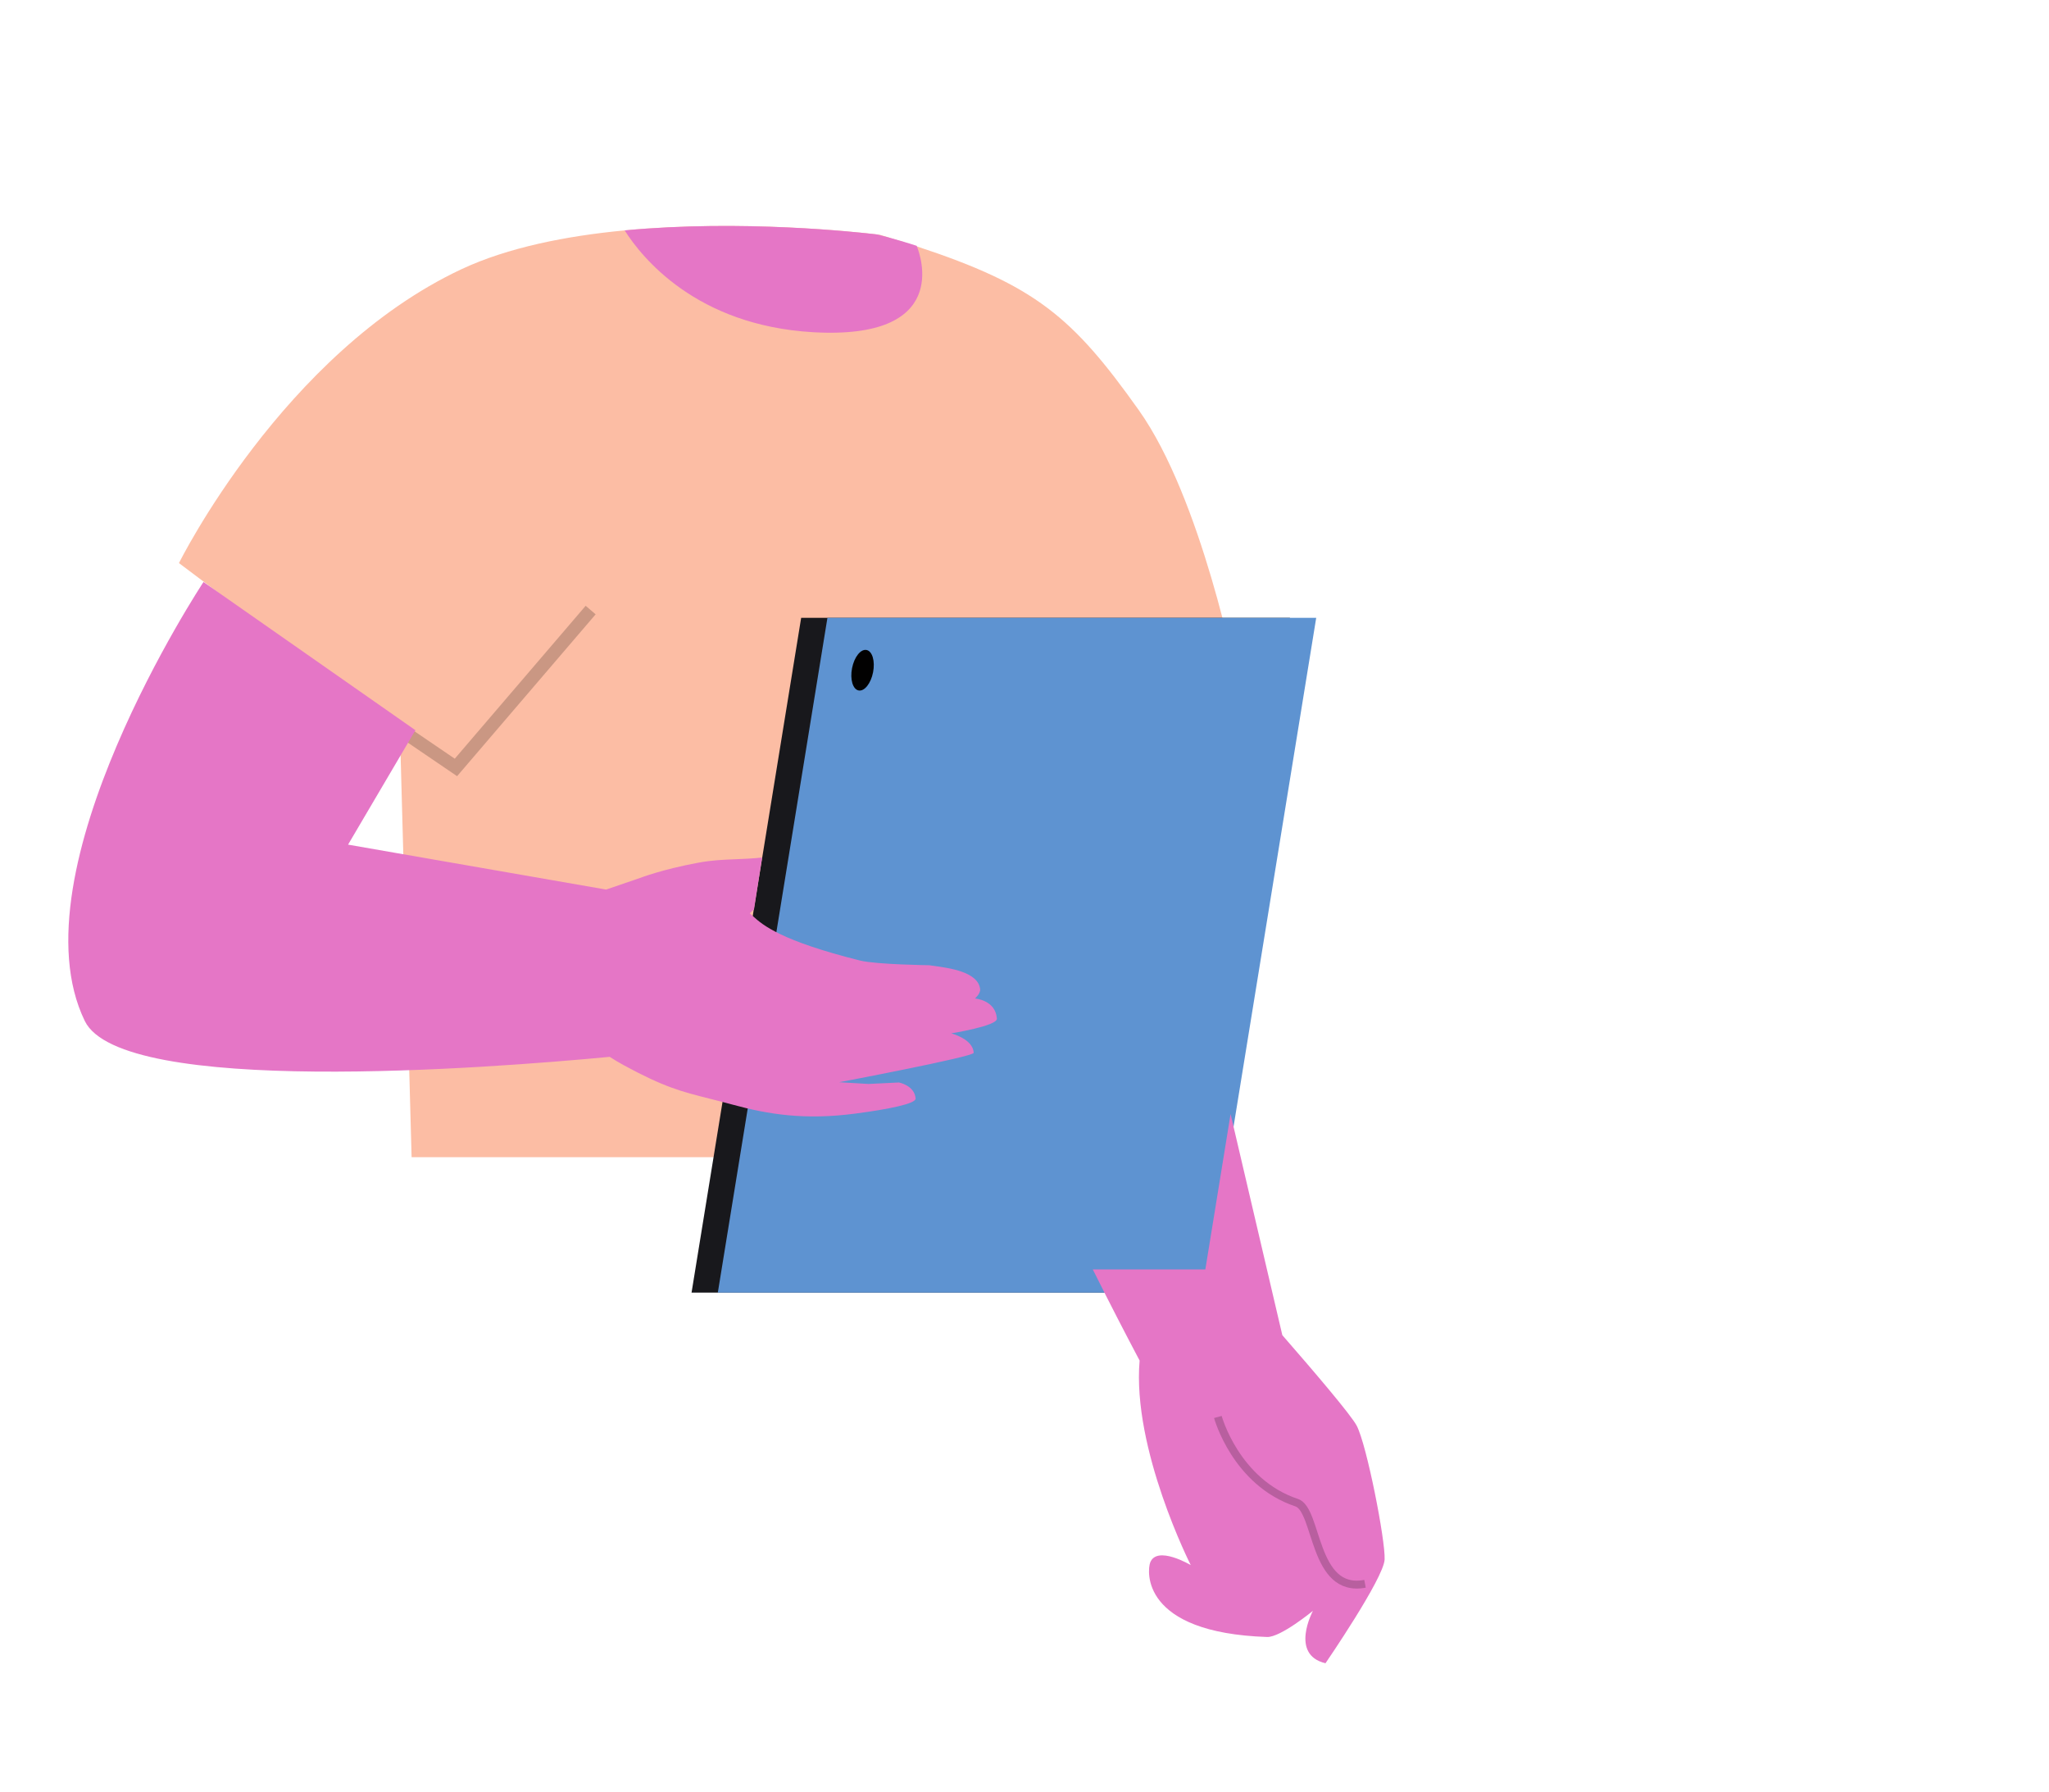
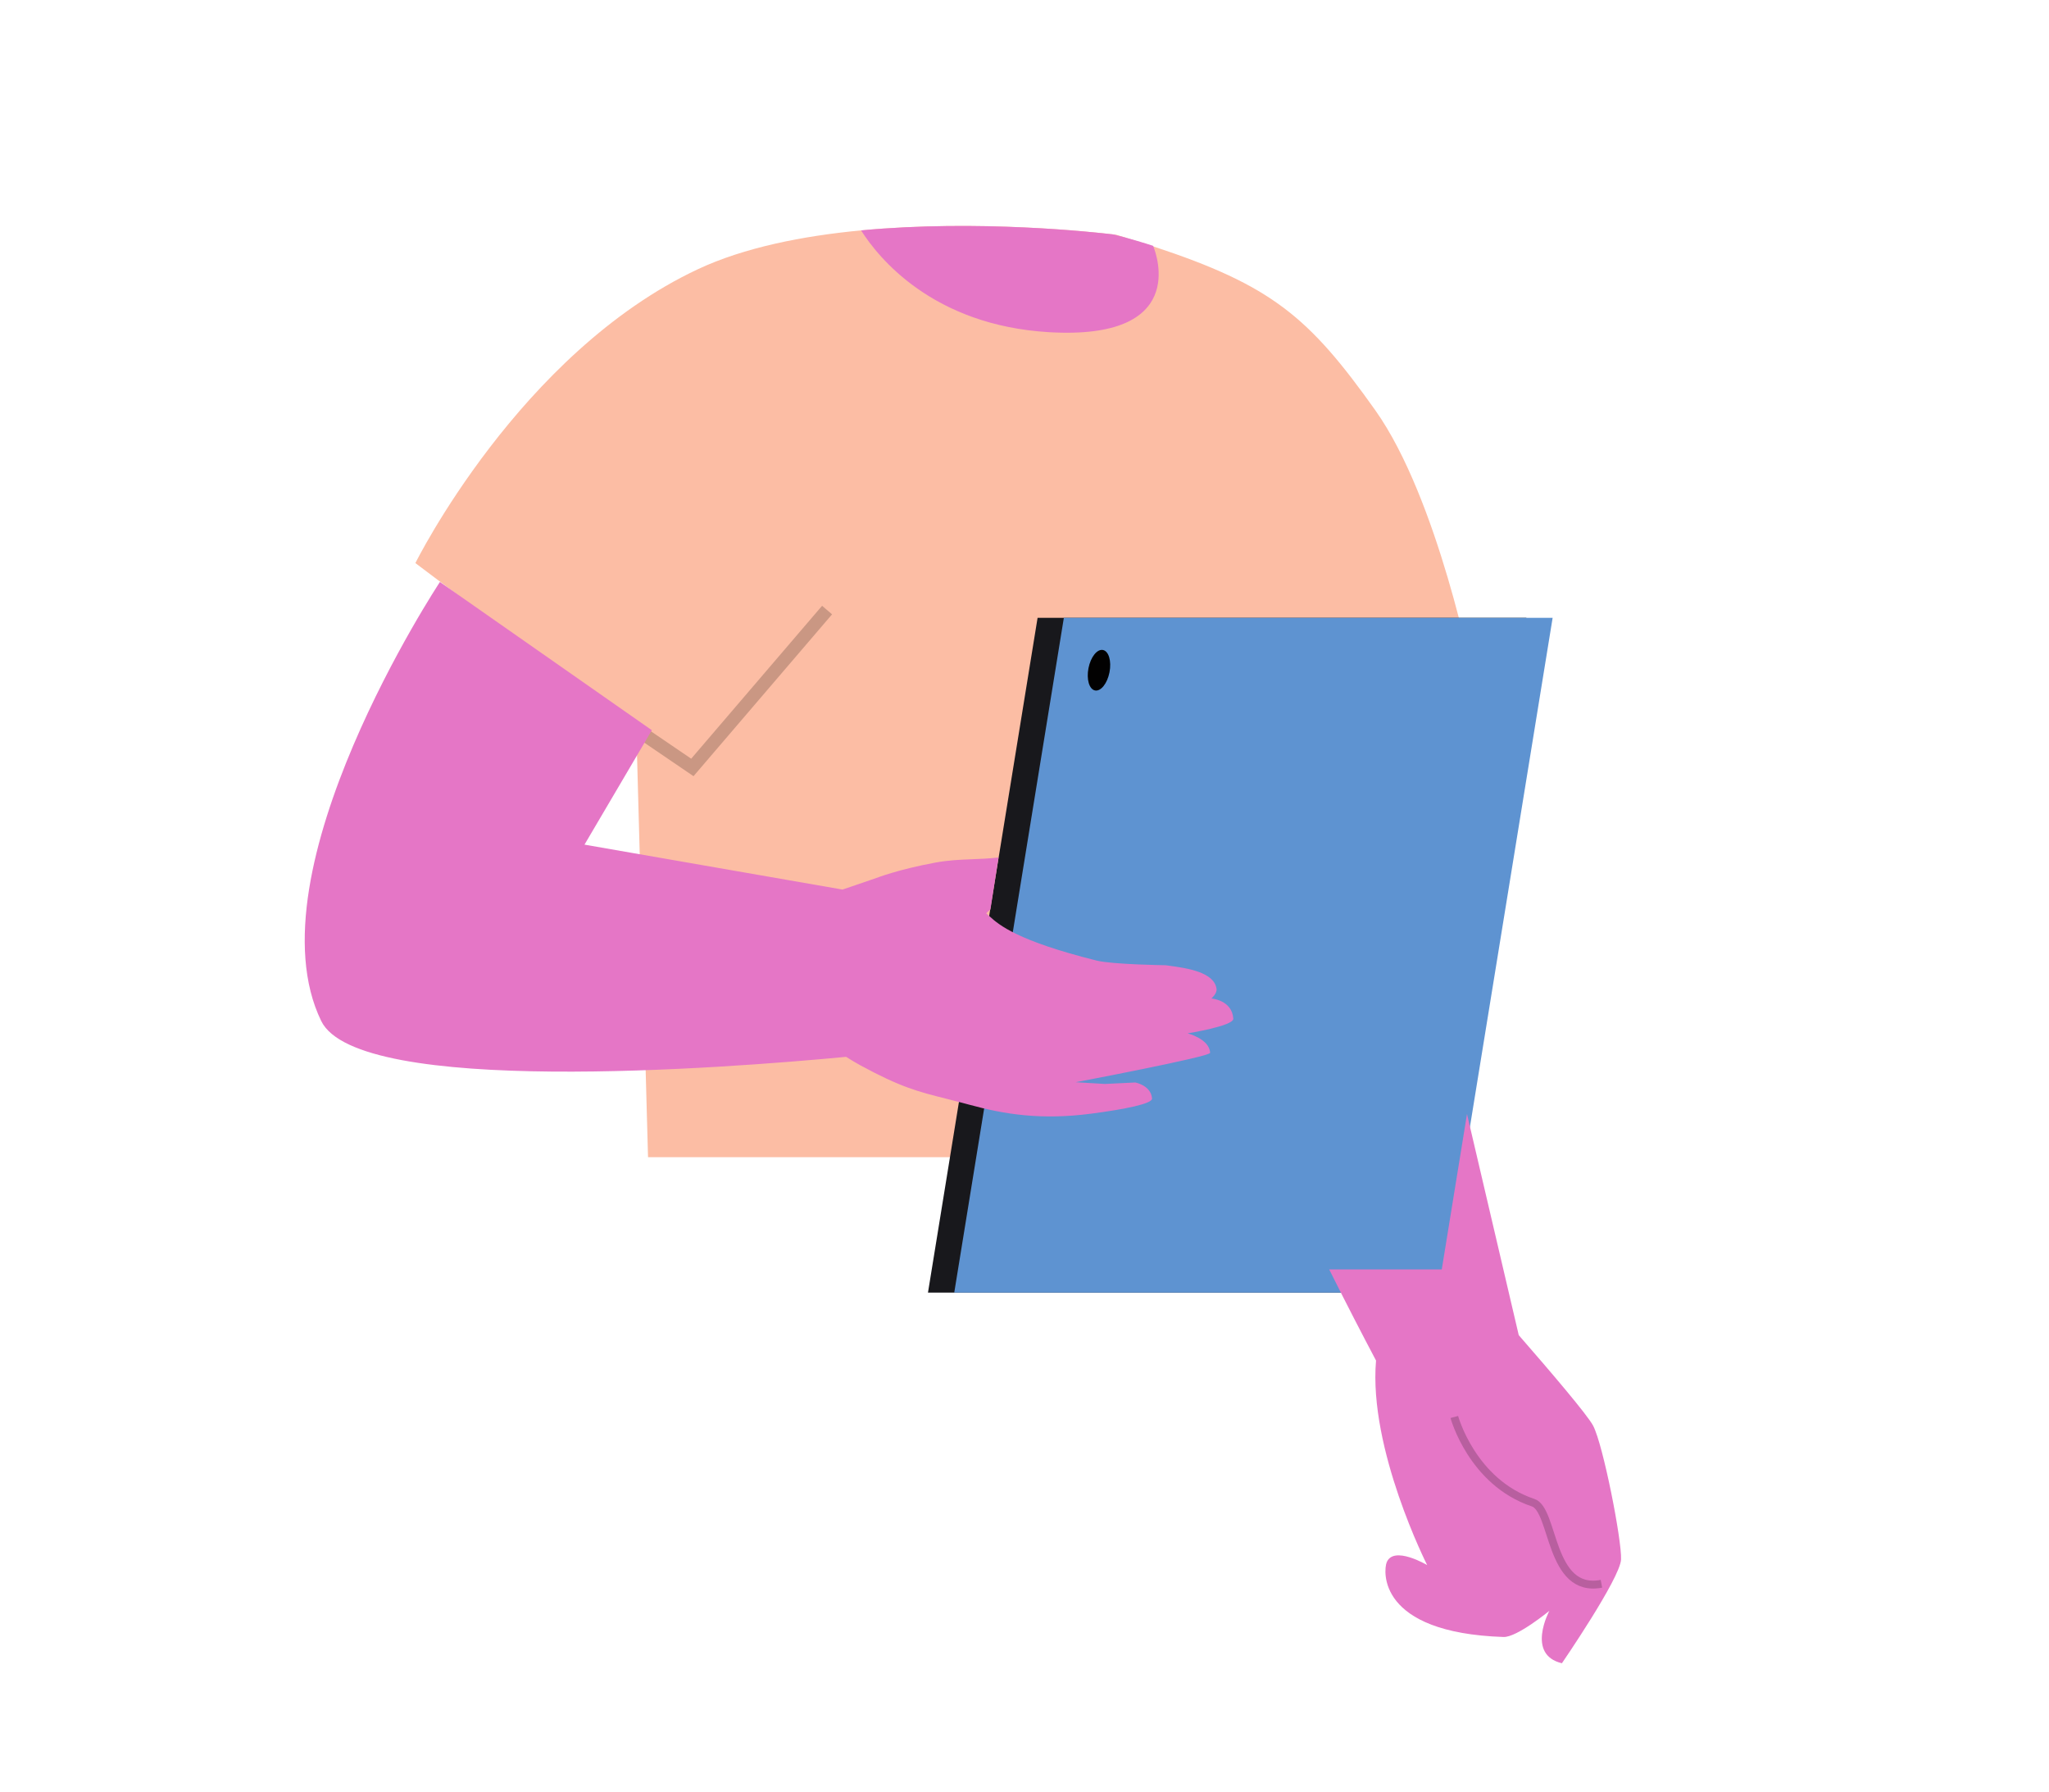
- <svg xmlns="http://www.w3.org/2000/svg" width="780" height="682" viewBox="0 0 780 682" fill="none">
+ <svg xmlns="http://www.w3.org/2000/svg" width="780" height="682" viewBox="-50 0 700 682" fill="none">
  <g id="Man / Body / 7">
    <g id="Group 29">
      <g id="T-shirt">
        <path id="T-Shirt" d="M470.747 258.43L432.207 279.01L422.667 440.43H156.689L152.227 277.57L68.127 214.31C68.127 214.31 107.789 134.31 175.647 102.47C193.327 94.19 215.567 89.79 237.789 87.69C282.347 83.47 326.767 88.37 333.987 89.25L335.007 89.37C336.267 89.75 337.529 90.13 338.747 90.51C338.767 90.51 338.789 90.53 338.807 90.53C342.407 91.65 345.807 92.73 349.047 93.79C394.067 108.61 408.307 120.61 433.529 156.13C457.507 189.89 470.747 258.43 470.747 258.43Z" fill="#FCBDA4" />
      </g>
      <path id="Stroke 6" opacity="0.2" d="M152.228 277.564L173.56 292.086L224.844 232.188" stroke="black" stroke-width="5" />
      <path id="Fill 16" fill-rule="evenodd" clip-rule="evenodd" d="M362.087 393.29C362.087 393.29 370.487 395.43 370.647 400.71C370.647 402.21 319.467 411.89 319.467 411.89L330.609 412.55L342.189 411.99C342.189 411.99 348.209 413.11 348.547 418.11C348.667 420.09 338.007 422.21 325.609 423.83C306.327 426.37 292.467 424.13 278.907 420.43C277.767 420.11 276.667 419.83 275.609 419.55L286.629 348.69C290.327 352.07 297.327 358.07 327.449 365.59C333.487 367.09 353.767 367.37 353.767 367.37C359.727 368.23 372.247 369.39 373.109 376.41C373.327 378.15 371.147 380.03 371.147 380.03C371.147 380.03 379.007 380.57 379.487 387.69C379.689 390.49 362.087 393.29 362.087 393.29Z" fill="#18181C" />
      <path id="Fill 18" fill-rule="evenodd" clip-rule="evenodd" d="M449.317 491.97H263.255L304.981 235.15H491.045L449.317 491.97Z" fill="#18181C" />
      <path id="Fill 20" fill-rule="evenodd" clip-rule="evenodd" d="M459.317 491.97H273.255L314.981 235.15H501.045L459.317 491.97Z" fill="#5E93D1" />
      <g id="Skin color">
        <path id="Skin" fill-rule="evenodd" clip-rule="evenodd" d="M237.789 87.69C244.347 98.03 265.007 123.81 309.347 126.43C362.307 129.53 350.289 96.89 349.049 93.79C348.969 93.63 348.927 93.55 348.927 93.55C348.927 93.55 344.987 92.23 338.807 90.53C338.798 90.53 338.788 90.525 338.778 90.52C338.768 90.515 338.757 90.51 338.747 90.51C337.289 90.11 335.689 89.69 333.987 89.25C326.767 88.37 282.347 83.47 237.789 87.69ZM230.733 338.566L243.647 334.15C243.647 334.15 251.927 330.91 265.907 328.33C271.075 327.377 275.404 327.206 279.938 327.028H279.938H279.939C283.109 326.903 286.38 326.774 290.109 326.37L287.029 346.15C286.449 346.57 285.927 347.07 285.427 347.61C285.709 347.848 285.993 348.108 286.3 348.39C286.407 348.488 286.516 348.588 286.629 348.69C290.327 352.07 297.327 358.07 327.449 365.59C333.487 367.09 353.767 367.37 353.767 367.37C354.208 367.434 354.685 367.499 355.19 367.569L355.195 367.569C361.521 368.435 372.311 369.911 373.109 376.41C373.327 378.15 371.147 380.03 371.147 380.03C371.147 380.03 379.007 380.57 379.487 387.69C379.689 390.49 362.087 393.29 362.087 393.29C362.087 393.29 370.487 395.43 370.647 400.71C370.647 402.21 319.467 411.89 319.467 411.89L330.609 412.55L342.189 411.99C342.189 411.99 348.209 413.11 348.547 418.11C348.667 420.09 338.007 422.21 325.609 423.83C306.327 426.37 292.467 424.13 278.907 420.43C278.076 420.197 277.267 419.985 276.479 419.779L276.453 419.772C276.169 419.698 275.887 419.624 275.609 419.55C273.6 419.024 271.752 418.559 270.006 418.12C259.614 415.506 252.843 413.804 237.467 405.43C235.805 404.524 233.978 403.433 232.084 402.232C185.99 406.608 46.281 417.367 32.278 388.586C4.588 331.662 77.466 221.502 77.466 221.502L158.136 277.918L132.5 321.466L230.733 338.566ZM416 483.15H458.84L468.45 424L488.147 508.156C500.306 522.103 514.342 538.567 516.464 542.621C520.31 549.969 527.428 586.353 527.088 593.541C526.748 600.729 504.578 633.029 504.578 633.029C490.822 629.751 499.806 613.071 499.806 613.071C499.806 613.071 487.486 623.203 482.362 623.033C434.118 621.433 436.704 597.679 437.846 594.707C440.408 588.025 453.284 595.665 453.284 595.665C453.284 595.665 430.92 551.542 433.82 517.825C428.811 508.363 422.647 496.486 416 483.15Z" fill="#E576C6" />
      </g>
      <path id="Stroke 11" opacity="0.199" d="M463.614 539.298C463.614 539.298 470.384 564.164 493.616 571.914C501.74 574.624 499.71 606.608 519.622 602.782" stroke="black" stroke-width="3" />
      <path id="Fill 27" fill-rule="evenodd" clip-rule="evenodd" d="M332.356 255.868C331.524 260.12 329.058 263.218 326.848 262.784C324.64 262.352 323.522 258.554 324.354 254.302C325.186 250.05 327.652 246.952 329.862 247.386C332.072 247.818 333.188 251.616 332.356 255.868Z" fill="#020101" />
    </g>
  </g>
</svg>
